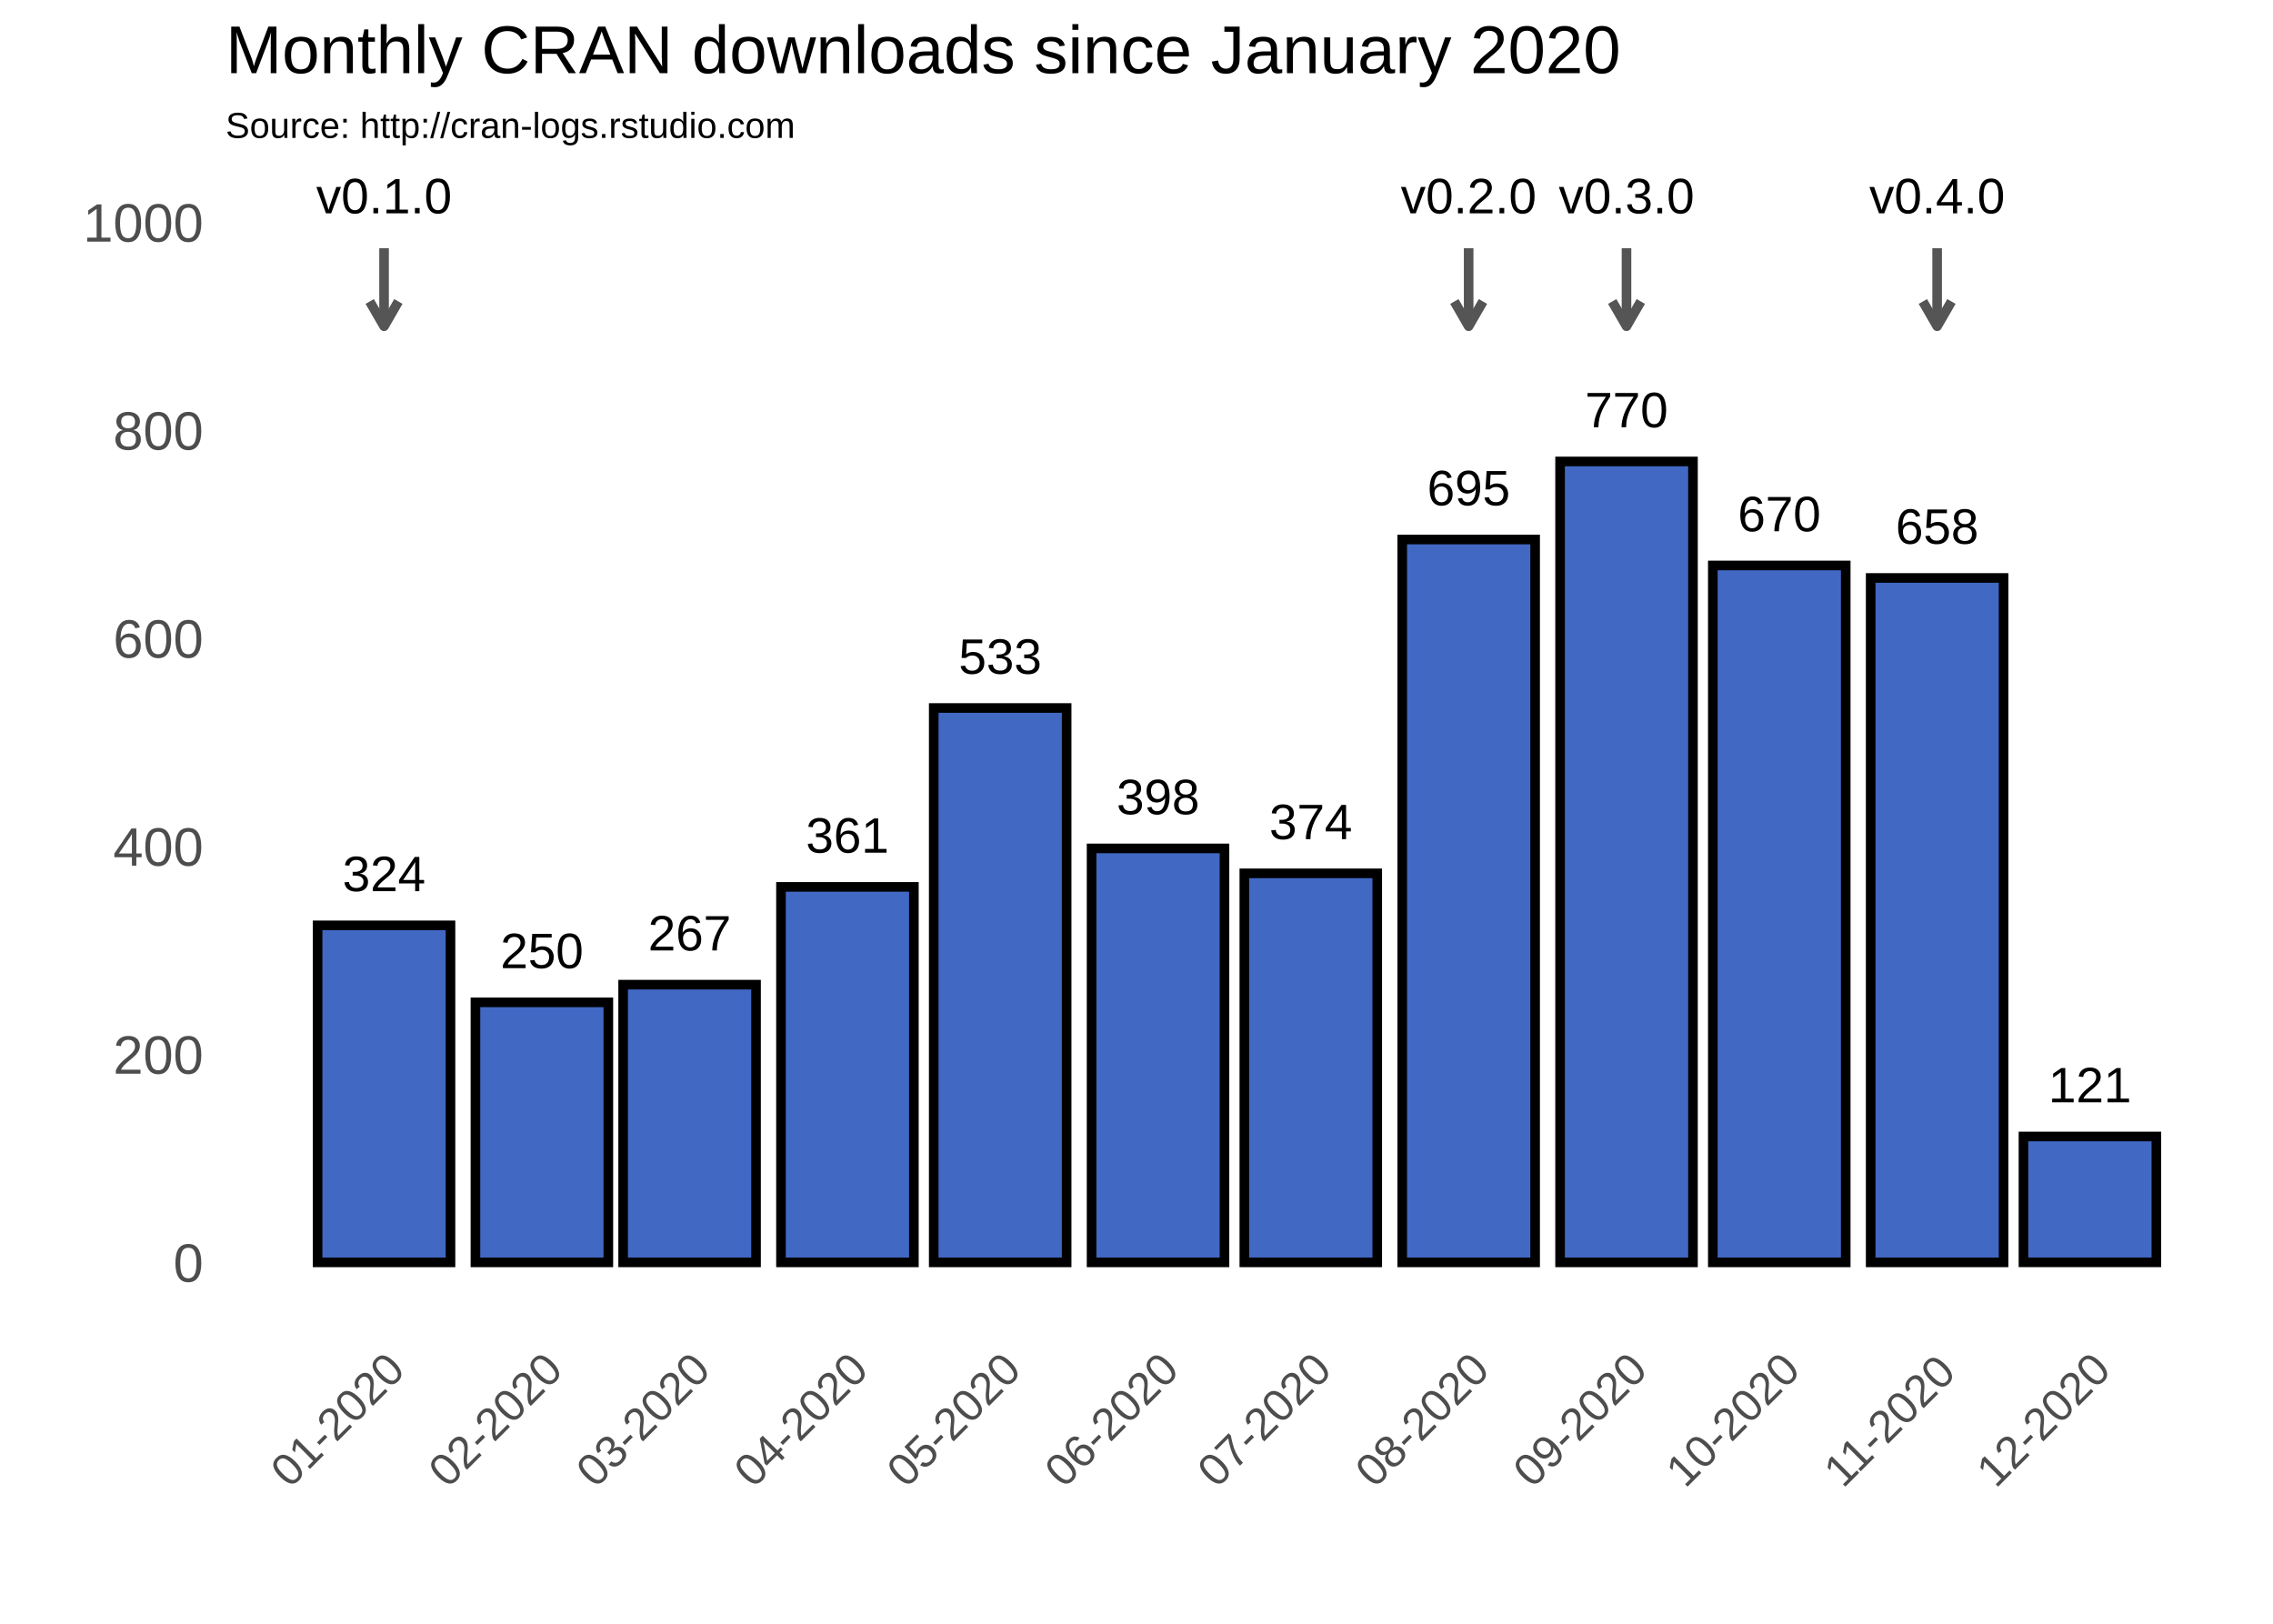
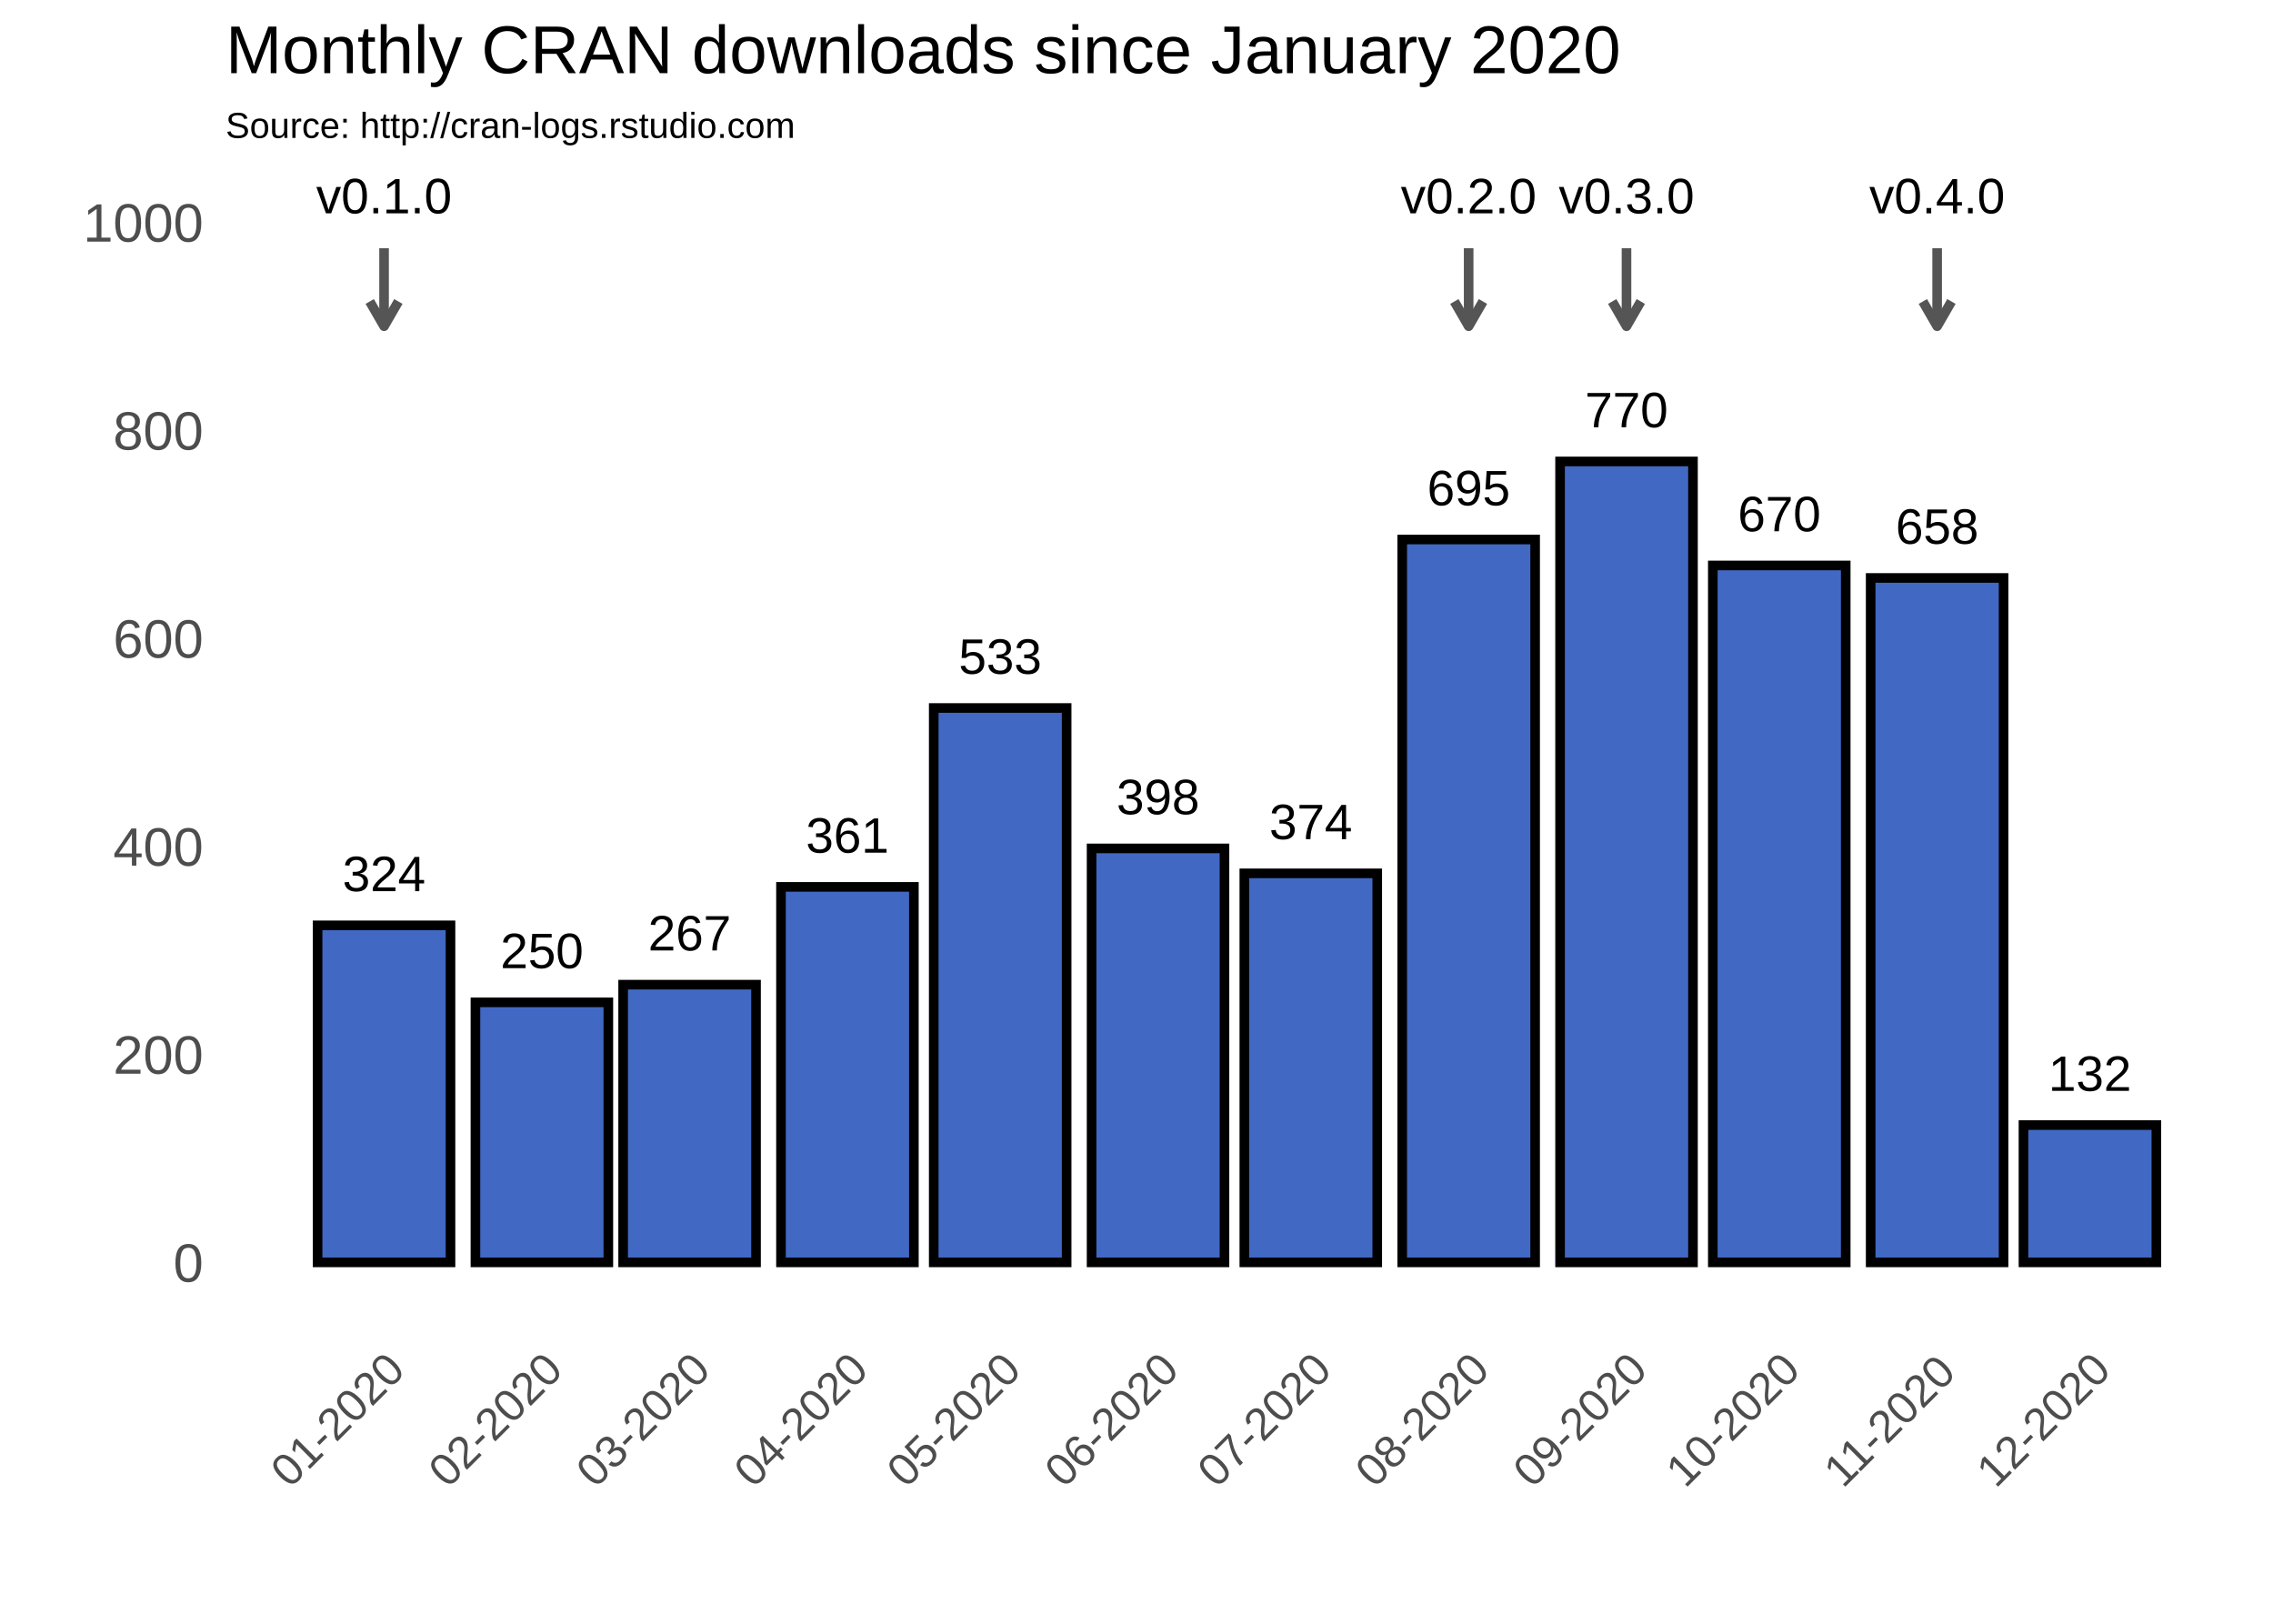
<svg xmlns="http://www.w3.org/2000/svg" viewBox="0 0 504.00 360.00">
  <defs>
    <style type="text/css">
    line, polyline, polygon, path, rect, circle {
      fill: none;
      stroke: #000000;
      stroke-linecap: round;
      stroke-linejoin: round;
      stroke-miterlimit: 10.00;
    }
  </style>
  </defs>
  <rect width="100%" height="100%" style="stroke: none; fill: #FFFFFF;" />
  <rect x="0.00" y="0" width="504.00" height="360.00" style="stroke-width: 1.07; stroke: #FFFFFF; fill: #FFFFFF;" />
  <defs>
    <clipPath id="cpNTAuMDN8NDk4LjUyfDI5MS40MXwzNy43NA==">
      <rect x="50.03" y="37.74" width="448.49" height="253.67" />
    </clipPath>
  </defs>
  <polyline points="50.03,256.82 498.52,256.82 " style="stroke-width: 0.53; stroke: #FFFFFF; stroke-linecap: butt;" clip-path="url(#cpNTAuMDN8NDk4LjUyfDI5MS40MXwzNy43NA==)" />
  <polyline points="50.03,210.70 498.52,210.70 " style="stroke-width: 0.53; stroke: #FFFFFF; stroke-linecap: butt;" clip-path="url(#cpNTAuMDN8NDk4LjUyfDI5MS40MXwzNy43NA==)" />
  <polyline points="50.03,164.58 498.52,164.58 " style="stroke-width: 0.53; stroke: #FFFFFF; stroke-linecap: butt;" clip-path="url(#cpNTAuMDN8NDk4LjUyfDI5MS40MXwzNy43NA==)" />
  <polyline points="50.03,118.45 498.52,118.45 " style="stroke-width: 0.53; stroke: #FFFFFF; stroke-linecap: butt;" clip-path="url(#cpNTAuMDN8NDk4LjUyfDI5MS40MXwzNy43NA==)" />
  <polyline points="50.03,72.33 498.52,72.33 " style="stroke-width: 0.53; stroke: #FFFFFF; stroke-linecap: butt;" clip-path="url(#cpNTAuMDN8NDk4LjUyfDI5MS40MXwzNy43NA==)" />
  <polyline points="50.15,291.41 50.15,37.74 " style="stroke-width: 0.53; stroke: #FFFFFF; stroke-linecap: butt;" clip-path="url(#cpNTAuMDN8NDk4LjUyfDI5MS40MXwzNy43NA==)" />
  <polyline points="67.65,291.41 67.65,37.74 " style="stroke-width: 0.53; stroke: #FFFFFF; stroke-linecap: butt;" clip-path="url(#cpNTAuMDN8NDk4LjUyfDI5MS40MXwzNy43NA==)" />
  <polyline points="102.66,291.41 102.66,37.74 " style="stroke-width: 0.53; stroke: #FFFFFF; stroke-linecap: butt;" clip-path="url(#cpNTAuMDN8NDk4LjUyfDI5MS40MXwzNy43NA==)" />
  <polyline points="136.53,291.41 136.53,37.74 " style="stroke-width: 0.53; stroke: #FFFFFF; stroke-linecap: butt;" clip-path="url(#cpNTAuMDN8NDk4LjUyfDI5MS40MXwzNy43NA==)" />
  <polyline points="170.40,291.41 170.40,37.74 " style="stroke-width: 0.53; stroke: #FFFFFF; stroke-linecap: butt;" clip-path="url(#cpNTAuMDN8NDk4LjUyfDI5MS40MXwzNy43NA==)" />
  <polyline points="204.84,291.41 204.84,37.74 " style="stroke-width: 0.53; stroke: #FFFFFF; stroke-linecap: butt;" clip-path="url(#cpNTAuMDN8NDk4LjUyfDI5MS40MXwzNy43NA==)" />
  <polyline points="239.28,291.41 239.28,37.74 " style="stroke-width: 0.53; stroke: #FFFFFF; stroke-linecap: butt;" clip-path="url(#cpNTAuMDN8NDk4LjUyfDI5MS40MXwzNy43NA==)" />
  <polyline points="273.71,291.41 273.71,37.74 " style="stroke-width: 0.53; stroke: #FFFFFF; stroke-linecap: butt;" clip-path="url(#cpNTAuMDN8NDk4LjUyfDI5MS40MXwzNy43NA==)" />
  <polyline points="308.15,291.41 308.15,37.74 " style="stroke-width: 0.53; stroke: #FFFFFF; stroke-linecap: butt;" clip-path="url(#cpNTAuMDN8NDk4LjUyfDI5MS40MXwzNy43NA==)" />
  <polyline points="343.15,291.41 343.15,37.74 " style="stroke-width: 0.53; stroke: #FFFFFF; stroke-linecap: butt;" clip-path="url(#cpNTAuMDN8NDk4LjUyfDI5MS40MXwzNy43NA==)" />
  <polyline points="377.59,291.41 377.59,37.74 " style="stroke-width: 0.53; stroke: #FFFFFF; stroke-linecap: butt;" clip-path="url(#cpNTAuMDN8NDk4LjUyfDI5MS40MXwzNy43NA==)" />
  <polyline points="412.03,291.41 412.03,37.74 " style="stroke-width: 0.53; stroke: #FFFFFF; stroke-linecap: butt;" clip-path="url(#cpNTAuMDN8NDk4LjUyfDI5MS40MXwzNy43NA==)" />
  <polyline points="446.46,291.41 446.46,37.74 " style="stroke-width: 0.53; stroke: #FFFFFF; stroke-linecap: butt;" clip-path="url(#cpNTAuMDN8NDk4LjUyfDI5MS40MXwzNy43NA==)" />
  <polyline points="480.90,291.41 480.90,37.74 " style="stroke-width: 0.53; stroke: #FFFFFF; stroke-linecap: butt;" clip-path="url(#cpNTAuMDN8NDk4LjUyfDI5MS40MXwzNy43NA==)" />
  <polyline points="498.40,291.41 498.40,37.74 " style="stroke-width: 0.53; stroke: #FFFFFF; stroke-linecap: butt;" clip-path="url(#cpNTAuMDN8NDk4LjUyfDI5MS40MXwzNy43NA==)" />
  <polyline points="50.03,279.88 498.52,279.88 " style="stroke-width: 1.07; stroke: #FFFFFF; stroke-linecap: butt;" clip-path="url(#cpNTAuMDN8NDk4LjUyfDI5MS40MXwzNy43NA==)" />
  <polyline points="50.03,233.76 498.52,233.76 " style="stroke-width: 1.07; stroke: #FFFFFF; stroke-linecap: butt;" clip-path="url(#cpNTAuMDN8NDk4LjUyfDI5MS40MXwzNy43NA==)" />
  <polyline points="50.03,187.64 498.52,187.64 " style="stroke-width: 1.07; stroke: #FFFFFF; stroke-linecap: butt;" clip-path="url(#cpNTAuMDN8NDk4LjUyfDI5MS40MXwzNy43NA==)" />
  <polyline points="50.03,141.51 498.52,141.51 " style="stroke-width: 1.07; stroke: #FFFFFF; stroke-linecap: butt;" clip-path="url(#cpNTAuMDN8NDk4LjUyfDI5MS40MXwzNy43NA==)" />
  <polyline points="50.03,95.39 498.52,95.39 " style="stroke-width: 1.07; stroke: #FFFFFF; stroke-linecap: butt;" clip-path="url(#cpNTAuMDN8NDk4LjUyfDI5MS40MXwzNy43NA==)" />
  <polyline points="50.03,49.27 498.52,49.27 " style="stroke-width: 1.07; stroke: #FFFFFF; stroke-linecap: butt;" clip-path="url(#cpNTAuMDN8NDk4LjUyfDI5MS40MXwzNy43NA==)" />
  <polyline points="85.16,291.41 85.16,37.74 " style="stroke-width: 1.07; stroke: #FFFFFF; stroke-linecap: butt;" clip-path="url(#cpNTAuMDN8NDk4LjUyfDI5MS40MXwzNy43NA==)" />
  <polyline points="120.16,291.41 120.16,37.74 " style="stroke-width: 1.07; stroke: #FFFFFF; stroke-linecap: butt;" clip-path="url(#cpNTAuMDN8NDk4LjUyfDI5MS40MXwzNy43NA==)" />
  <polyline points="152.90,291.41 152.90,37.74 " style="stroke-width: 1.07; stroke: #FFFFFF; stroke-linecap: butt;" clip-path="url(#cpNTAuMDN8NDk4LjUyfDI5MS40MXwzNy43NA==)" />
  <polyline points="187.90,291.41 187.90,37.74 " style="stroke-width: 1.07; stroke: #FFFFFF; stroke-linecap: butt;" clip-path="url(#cpNTAuMDN8NDk4LjUyfDI5MS40MXwzNy43NA==)" />
  <polyline points="221.78,291.41 221.78,37.74 " style="stroke-width: 1.07; stroke: #FFFFFF; stroke-linecap: butt;" clip-path="url(#cpNTAuMDN8NDk4LjUyfDI5MS40MXwzNy43NA==)" />
  <polyline points="256.78,291.41 256.78,37.74 " style="stroke-width: 1.07; stroke: #FFFFFF; stroke-linecap: butt;" clip-path="url(#cpNTAuMDN8NDk4LjUyfDI5MS40MXwzNy43NA==)" />
  <polyline points="290.65,291.41 290.65,37.74 " style="stroke-width: 1.07; stroke: #FFFFFF; stroke-linecap: butt;" clip-path="url(#cpNTAuMDN8NDk4LjUyfDI5MS40MXwzNy43NA==)" />
  <polyline points="325.65,291.41 325.65,37.74 " style="stroke-width: 1.07; stroke: #FFFFFF; stroke-linecap: butt;" clip-path="url(#cpNTAuMDN8NDk4LjUyfDI5MS40MXwzNy43NA==)" />
  <polyline points="360.65,291.41 360.65,37.74 " style="stroke-width: 1.07; stroke: #FFFFFF; stroke-linecap: butt;" clip-path="url(#cpNTAuMDN8NDk4LjUyfDI5MS40MXwzNy43NA==)" />
  <polyline points="394.53,291.41 394.53,37.74 " style="stroke-width: 1.07; stroke: #FFFFFF; stroke-linecap: butt;" clip-path="url(#cpNTAuMDN8NDk4LjUyfDI5MS40MXwzNy43NA==)" />
  <polyline points="429.53,291.41 429.53,37.74 " style="stroke-width: 1.07; stroke: #FFFFFF; stroke-linecap: butt;" clip-path="url(#cpNTAuMDN8NDk4LjUyfDI5MS40MXwzNy43NA==)" />
  <polyline points="463.40,291.41 463.40,37.74 " style="stroke-width: 1.07; stroke: #FFFFFF; stroke-linecap: butt;" clip-path="url(#cpNTAuMDN8NDk4LjUyfDI5MS40MXwzNy43NA==)" />
  <rect x="70.42" y="205.16" width="29.47" height="74.72" style="stroke-width: 2.13; stroke-linecap: square; stroke-linejoin: miter; fill: #4168C3;" clip-path="url(#cpNTAuMDN8NDk4LjUyfDI5MS40MXwzNy43NA==)" />
  <rect x="105.42" y="222.23" width="29.47" height="57.65" style="stroke-width: 2.13; stroke-linecap: square; stroke-linejoin: miter; fill: #4168C3;" clip-path="url(#cpNTAuMDN8NDk4LjUyfDI5MS40MXwzNy43NA==)" />
  <rect x="138.17" y="218.31" width="29.47" height="61.57" style="stroke-width: 2.13; stroke-linecap: square; stroke-linejoin: miter; fill: #4168C3;" clip-path="url(#cpNTAuMDN8NDk4LjUyfDI5MS40MXwzNy43NA==)" />
  <rect x="173.17" y="196.63" width="29.47" height="83.25" style="stroke-width: 2.13; stroke-linecap: square; stroke-linejoin: miter; fill: #4168C3;" clip-path="url(#cpNTAuMDN8NDk4LjUyfDI5MS40MXwzNy43NA==)" />
  <rect x="207.04" y="156.97" width="29.47" height="122.91" style="stroke-width: 2.13; stroke-linecap: square; stroke-linejoin: miter; fill: #4168C3;" clip-path="url(#cpNTAuMDN8NDk4LjUyfDI5MS40MXwzNy43NA==)" />
  <rect x="242.04" y="188.10" width="29.47" height="91.78" style="stroke-width: 2.13; stroke-linecap: square; stroke-linejoin: miter; fill: #4168C3;" clip-path="url(#cpNTAuMDN8NDk4LjUyfDI5MS40MXwzNy43NA==)" />
  <rect x="275.91" y="193.63" width="29.47" height="86.25" style="stroke-width: 2.13; stroke-linecap: square; stroke-linejoin: miter; fill: #4168C3;" clip-path="url(#cpNTAuMDN8NDk4LjUyfDI5MS40MXwzNy43NA==)" />
  <rect x="310.92" y="119.61" width="29.47" height="160.27" style="stroke-width: 2.13; stroke-linecap: square; stroke-linejoin: miter; fill: #4168C3;" clip-path="url(#cpNTAuMDN8NDk4LjUyfDI5MS40MXwzNy43NA==)" />
  <rect x="345.92" y="102.31" width="29.47" height="177.57" style="stroke-width: 2.13; stroke-linecap: square; stroke-linejoin: miter; fill: #4168C3;" clip-path="url(#cpNTAuMDN8NDk4LjUyfDI5MS40MXwzNy43NA==)" />
  <rect x="379.79" y="125.37" width="29.47" height="154.51" style="stroke-width: 2.13; stroke-linecap: square; stroke-linejoin: miter; fill: #4168C3;" clip-path="url(#cpNTAuMDN8NDk4LjUyfDI5MS40MXwzNy43NA==)" />
  <rect x="414.79" y="128.14" width="29.47" height="151.74" style="stroke-width: 2.13; stroke-linecap: square; stroke-linejoin: miter; fill: #4168C3;" clip-path="url(#cpNTAuMDN8NDk4LjUyfDI5MS40MXwzNy43NA==)" />
-   <rect x="448.67" y="251.97" width="29.47" height="27.90" style="stroke-width: 2.13; stroke-linecap: square; stroke-linejoin: miter; fill: #4168C3;" clip-path="url(#cpNTAuMDN8NDk4LjUyfDI5MS40MXwzNy43NA==)" />
+   <rect x="448.67" y="249.44" width="29.47" height="30.44" style="stroke-width: 2.13; stroke-linecap: square; stroke-linejoin: miter; fill: #4168C3;" clip-path="url(#cpNTAuMDN8NDk4LjUyfDI5MS40MXwzNy43NA==)" />
  <g clip-path="url(#cpNTAuMDN8NDk4LjUyfDI5MS40MXwzNy43NA==)">
    <text x="75.95" y="197.58" style="font-size: 11.04px; font-family: Arial;" textLength="18.42px" lengthAdjust="spacingAndGlyphs">324</text>
  </g>
  <g clip-path="url(#cpNTAuMDN8NDk4LjUyfDI5MS40MXwzNy43NA==)">
    <text x="110.95" y="214.65" style="font-size: 11.04px; font-family: Arial;" textLength="18.42px" lengthAdjust="spacingAndGlyphs">250</text>
  </g>
  <g clip-path="url(#cpNTAuMDN8NDk4LjUyfDI5MS40MXwzNy43NA==)">
    <text x="143.69" y="210.73" style="font-size: 11.04px; font-family: Arial;" textLength="18.42px" lengthAdjust="spacingAndGlyphs">267</text>
  </g>
  <g clip-path="url(#cpNTAuMDN8NDk4LjUyfDI5MS40MXwzNy43NA==)">
    <text x="178.69" y="189.05" style="font-size: 11.04px; font-family: Arial;" textLength="18.42px" lengthAdjust="spacingAndGlyphs">361</text>
  </g>
  <g clip-path="url(#cpNTAuMDN8NDk4LjUyfDI5MS40MXwzNy43NA==)">
    <text x="212.57" y="149.39" style="font-size: 11.04px; font-family: Arial;" textLength="18.42px" lengthAdjust="spacingAndGlyphs">533</text>
  </g>
  <g clip-path="url(#cpNTAuMDN8NDk4LjUyfDI5MS40MXwzNy43NA==)">
    <text x="247.57" y="180.52" style="font-size: 11.04px; font-family: Arial;" textLength="18.42px" lengthAdjust="spacingAndGlyphs">398</text>
  </g>
  <g clip-path="url(#cpNTAuMDN8NDk4LjUyfDI5MS40MXwzNy43NA==)">
    <text x="281.44" y="186.05" style="font-size: 11.04px; font-family: Arial;" textLength="18.42px" lengthAdjust="spacingAndGlyphs">374</text>
  </g>
  <g clip-path="url(#cpNTAuMDN8NDk4LjUyfDI5MS40MXwzNy43NA==)">
    <text x="316.44" y="112.03" style="font-size: 11.04px; font-family: Arial;" textLength="18.42px" lengthAdjust="spacingAndGlyphs">695</text>
  </g>
  <g clip-path="url(#cpNTAuMDN8NDk4LjUyfDI5MS40MXwzNy43NA==)">
    <text x="351.44" y="94.73" style="font-size: 11.04px; font-family: Arial;" textLength="18.42px" lengthAdjust="spacingAndGlyphs">770</text>
  </g>
  <g clip-path="url(#cpNTAuMDN8NDk4LjUyfDI5MS40MXwzNy43NA==)">
    <text x="385.32" y="117.79" style="font-size: 11.04px; font-family: Arial;" textLength="18.42px" lengthAdjust="spacingAndGlyphs">670</text>
  </g>
  <g clip-path="url(#cpNTAuMDN8NDk4LjUyfDI5MS40MXwzNy43NA==)">
    <text x="420.32" y="120.56" style="font-size: 11.04px; font-family: Arial;" textLength="18.42px" lengthAdjust="spacingAndGlyphs">658</text>
  </g>
  <g clip-path="url(#cpNTAuMDN8NDk4LjUyfDI5MS40MXwzNy43NA==)">
-     <text x="454.19" y="244.40" style="font-size: 11.04px; font-family: Arial;" textLength="18.42px" lengthAdjust="spacingAndGlyphs">121</text>
+     <text x="454.19" y="241.86" style="font-size: 11.04px; font-family: Arial;" textLength="18.42px" lengthAdjust="spacingAndGlyphs">132</text>
  </g>
  <line x1="85.16" y1="55.04" x2="85.16" y2="72.33" style="stroke-width: 2.13; stroke: #555555; stroke-linecap: butt;" clip-path="url(#cpNTAuMDN8NDk4LjUyfDI5MS40MXwzNy43NA==)" />
  <polyline points="81.98,66.84 85.16,72.33 88.33,66.84 " style="stroke-width: 2.13; stroke: #555555; stroke-linecap: butt;" clip-path="url(#cpNTAuMDN8NDk4LjUyfDI5MS40MXwzNy43NA==)" />
  <line x1="325.65" y1="55.04" x2="325.65" y2="72.33" style="stroke-width: 2.13; stroke: #555555; stroke-linecap: butt;" clip-path="url(#cpNTAuMDN8NDk4LjUyfDI5MS40MXwzNy43NA==)" />
  <polyline points="322.48,66.84 325.65,72.33 328.82,66.84 " style="stroke-width: 2.13; stroke: #555555; stroke-linecap: butt;" clip-path="url(#cpNTAuMDN8NDk4LjUyfDI5MS40MXwzNy43NA==)" />
  <line x1="360.65" y1="55.04" x2="360.65" y2="72.33" style="stroke-width: 2.13; stroke: #555555; stroke-linecap: butt;" clip-path="url(#cpNTAuMDN8NDk4LjUyfDI5MS40MXwzNy43NA==)" />
  <polyline points="357.48,66.84 360.65,72.33 363.82,66.84 " style="stroke-width: 2.13; stroke: #555555; stroke-linecap: butt;" clip-path="url(#cpNTAuMDN8NDk4LjUyfDI5MS40MXwzNy43NA==)" />
  <line x1="429.53" y1="55.04" x2="429.53" y2="72.33" style="stroke-width: 2.13; stroke: #555555; stroke-linecap: butt;" clip-path="url(#cpNTAuMDN8NDk4LjUyfDI5MS40MXwzNy43NA==)" />
  <polyline points="426.36,66.84 429.53,72.33 432.70,66.84 " style="stroke-width: 2.13; stroke: #555555; stroke-linecap: butt;" clip-path="url(#cpNTAuMDN8NDk4LjUyfDI5MS40MXwzNy43NA==)" />
  <g clip-path="url(#cpNTAuMDN8NDk4LjUyfDI5MS40MXwzNy43NA==)">
    <text x="70.12" y="47.30" style="font-size: 11.04px; font-family: Arial;" textLength="30.07px" lengthAdjust="spacingAndGlyphs">v0.1.0</text>
  </g>
  <g clip-path="url(#cpNTAuMDN8NDk4LjUyfDI5MS40MXwzNy43NA==)">
    <text x="310.61" y="47.30" style="font-size: 11.04px; font-family: Arial;" textLength="30.07px" lengthAdjust="spacingAndGlyphs">v0.2.0</text>
  </g>
  <g clip-path="url(#cpNTAuMDN8NDk4LjUyfDI5MS40MXwzNy43NA==)">
    <text x="345.62" y="47.30" style="font-size: 11.04px; font-family: Arial;" textLength="30.07px" lengthAdjust="spacingAndGlyphs">v0.3.0</text>
  </g>
  <g clip-path="url(#cpNTAuMDN8NDk4LjUyfDI5MS40MXwzNy43NA==)">
    <text x="414.49" y="47.30" style="font-size: 11.04px; font-family: Arial;" textLength="30.07px" lengthAdjust="spacingAndGlyphs">v0.4.0</text>
  </g>
  <defs>
    <clipPath id="cpMC4wMHw1MDQuMDB8MzYwLjAwfDAuMDA=">
      <rect x="0.00" y="0.00" width="504.00" height="360.00" />
    </clipPath>
  </defs>
  <g clip-path="url(#cpMC4wMHw1MDQuMDB8MzYwLjAwfDAuMDA=)">
    <text x="38.43" y="284.17" style="font-size: 12.00px; fill: #4D4D4D; font-family: Arial;" textLength="6.67px" lengthAdjust="spacingAndGlyphs">0</text>
  </g>
  <g clip-path="url(#cpMC4wMHw1MDQuMDB8MzYwLjAwfDAuMDA=)">
    <text x="25.08" y="238.05" style="font-size: 12.00px; fill: #4D4D4D; font-family: Arial;" textLength="20.02px" lengthAdjust="spacingAndGlyphs">200</text>
  </g>
  <g clip-path="url(#cpMC4wMHw1MDQuMDB8MzYwLjAwfDAuMDA=)">
    <text x="25.08" y="191.93" style="font-size: 12.00px; fill: #4D4D4D; font-family: Arial;" textLength="20.02px" lengthAdjust="spacingAndGlyphs">400</text>
  </g>
  <g clip-path="url(#cpMC4wMHw1MDQuMDB8MzYwLjAwfDAuMDA=)">
    <text x="25.08" y="145.81" style="font-size: 12.00px; fill: #4D4D4D; font-family: Arial;" textLength="20.02px" lengthAdjust="spacingAndGlyphs">600</text>
  </g>
  <g clip-path="url(#cpMC4wMHw1MDQuMDB8MzYwLjAwfDAuMDA=)">
    <text x="25.08" y="99.69" style="font-size: 12.00px; fill: #4D4D4D; font-family: Arial;" textLength="20.02px" lengthAdjust="spacingAndGlyphs">800</text>
  </g>
  <g clip-path="url(#cpMC4wMHw1MDQuMDB8MzYwLjAwfDAuMDA=)">
    <text x="18.41" y="53.57" style="font-size: 12.00px; fill: #4D4D4D; font-family: Arial;" textLength="26.70px" lengthAdjust="spacingAndGlyphs">1000</text>
  </g>
  <g clip-path="url(#cpMC4wMHw1MDQuMDB8MzYwLjAwfDAuMDA=)">
    <text transform="translate(64.27,330.14) rotate(-45)" style="font-size: 10.00px; fill: #4D4D4D; font-family: Arial;" textLength="36.70px" lengthAdjust="spacingAndGlyphs">01-2020</text>
  </g>
  <g clip-path="url(#cpMC4wMHw1MDQuMDB8MzYwLjAwfDAuMDA=)">
    <text transform="translate(99.27,330.14) rotate(-45)" style="font-size: 10.00px; fill: #4D4D4D; font-family: Arial;" textLength="36.70px" lengthAdjust="spacingAndGlyphs">02-2020</text>
  </g>
  <g clip-path="url(#cpMC4wMHw1MDQuMDB8MzYwLjAwfDAuMDA=)">
    <text transform="translate(132.01,330.14) rotate(-45)" style="font-size: 10.00px; fill: #4D4D4D; font-family: Arial;" textLength="36.70px" lengthAdjust="spacingAndGlyphs">03-2020</text>
  </g>
  <g clip-path="url(#cpMC4wMHw1MDQuMDB8MzYwLjAwfDAuMDA=)">
    <text transform="translate(167.01,330.14) rotate(-45)" style="font-size: 10.00px; fill: #4D4D4D; font-family: Arial;" textLength="36.70px" lengthAdjust="spacingAndGlyphs">04-2020</text>
  </g>
  <g clip-path="url(#cpMC4wMHw1MDQuMDB8MzYwLjAwfDAuMDA=)">
    <text transform="translate(200.89,330.14) rotate(-45)" style="font-size: 10.00px; fill: #4D4D4D; font-family: Arial;" textLength="36.70px" lengthAdjust="spacingAndGlyphs">05-2020</text>
  </g>
  <g clip-path="url(#cpMC4wMHw1MDQuMDB8MzYwLjAwfDAuMDA=)">
    <text transform="translate(235.89,330.14) rotate(-45)" style="font-size: 10.00px; fill: #4D4D4D; font-family: Arial;" textLength="36.70px" lengthAdjust="spacingAndGlyphs">06-2020</text>
  </g>
  <g clip-path="url(#cpMC4wMHw1MDQuMDB8MzYwLjAwfDAuMDA=)">
    <text transform="translate(269.76,330.14) rotate(-45)" style="font-size: 10.00px; fill: #4D4D4D; font-family: Arial;" textLength="36.70px" lengthAdjust="spacingAndGlyphs">07-2020</text>
  </g>
  <g clip-path="url(#cpMC4wMHw1MDQuMDB8MzYwLjAwfDAuMDA=)">
    <text transform="translate(304.76,330.14) rotate(-45)" style="font-size: 10.00px; fill: #4D4D4D; font-family: Arial;" textLength="36.70px" lengthAdjust="spacingAndGlyphs">08-2020</text>
  </g>
  <g clip-path="url(#cpMC4wMHw1MDQuMDB8MzYwLjAwfDAuMDA=)">
    <text transform="translate(339.76,330.14) rotate(-45)" style="font-size: 10.00px; fill: #4D4D4D; font-family: Arial;" textLength="36.70px" lengthAdjust="spacingAndGlyphs">09-2020</text>
  </g>
  <g clip-path="url(#cpMC4wMHw1MDQuMDB8MzYwLjAwfDAuMDA=)">
    <text transform="translate(373.64,330.14) rotate(-45)" style="font-size: 10.00px; fill: #4D4D4D; font-family: Arial;" textLength="36.70px" lengthAdjust="spacingAndGlyphs">10-2020</text>
  </g>
  <g clip-path="url(#cpMC4wMHw1MDQuMDB8MzYwLjAwfDAuMDA=)">
    <text transform="translate(408.64,330.14) rotate(-45)" style="font-size: 10.00px; fill: #4D4D4D; font-family: Arial;" textLength="36.70px" lengthAdjust="spacingAndGlyphs">11-2020</text>
  </g>
  <g clip-path="url(#cpMC4wMHw1MDQuMDB8MzYwLjAwfDAuMDA=)">
    <text transform="translate(442.51,330.14) rotate(-45)" style="font-size: 10.00px; fill: #4D4D4D; font-family: Arial;" textLength="36.70px" lengthAdjust="spacingAndGlyphs">12-2020</text>
  </g>
  <g clip-path="url(#cpMC4wMHw1MDQuMDB8MzYwLjAwfDAuMDA=)">
    <text x="50.03" y="30.58" style="font-size: 8.00px; font-family: Arial;" textLength="126.28px" lengthAdjust="spacingAndGlyphs">Source: http://cran-logs.rstudio.com</text>
  </g>
  <g clip-path="url(#cpMC4wMHw1MDQuMDB8MzYwLjAwfDAuMDA=)">
    <text x="50.03" y="16.22" style="font-size: 15.00px; font-family: Arial;" textLength="309.33px" lengthAdjust="spacingAndGlyphs">Monthly CRAN downloads since January 2020</text>
  </g>
</svg>
